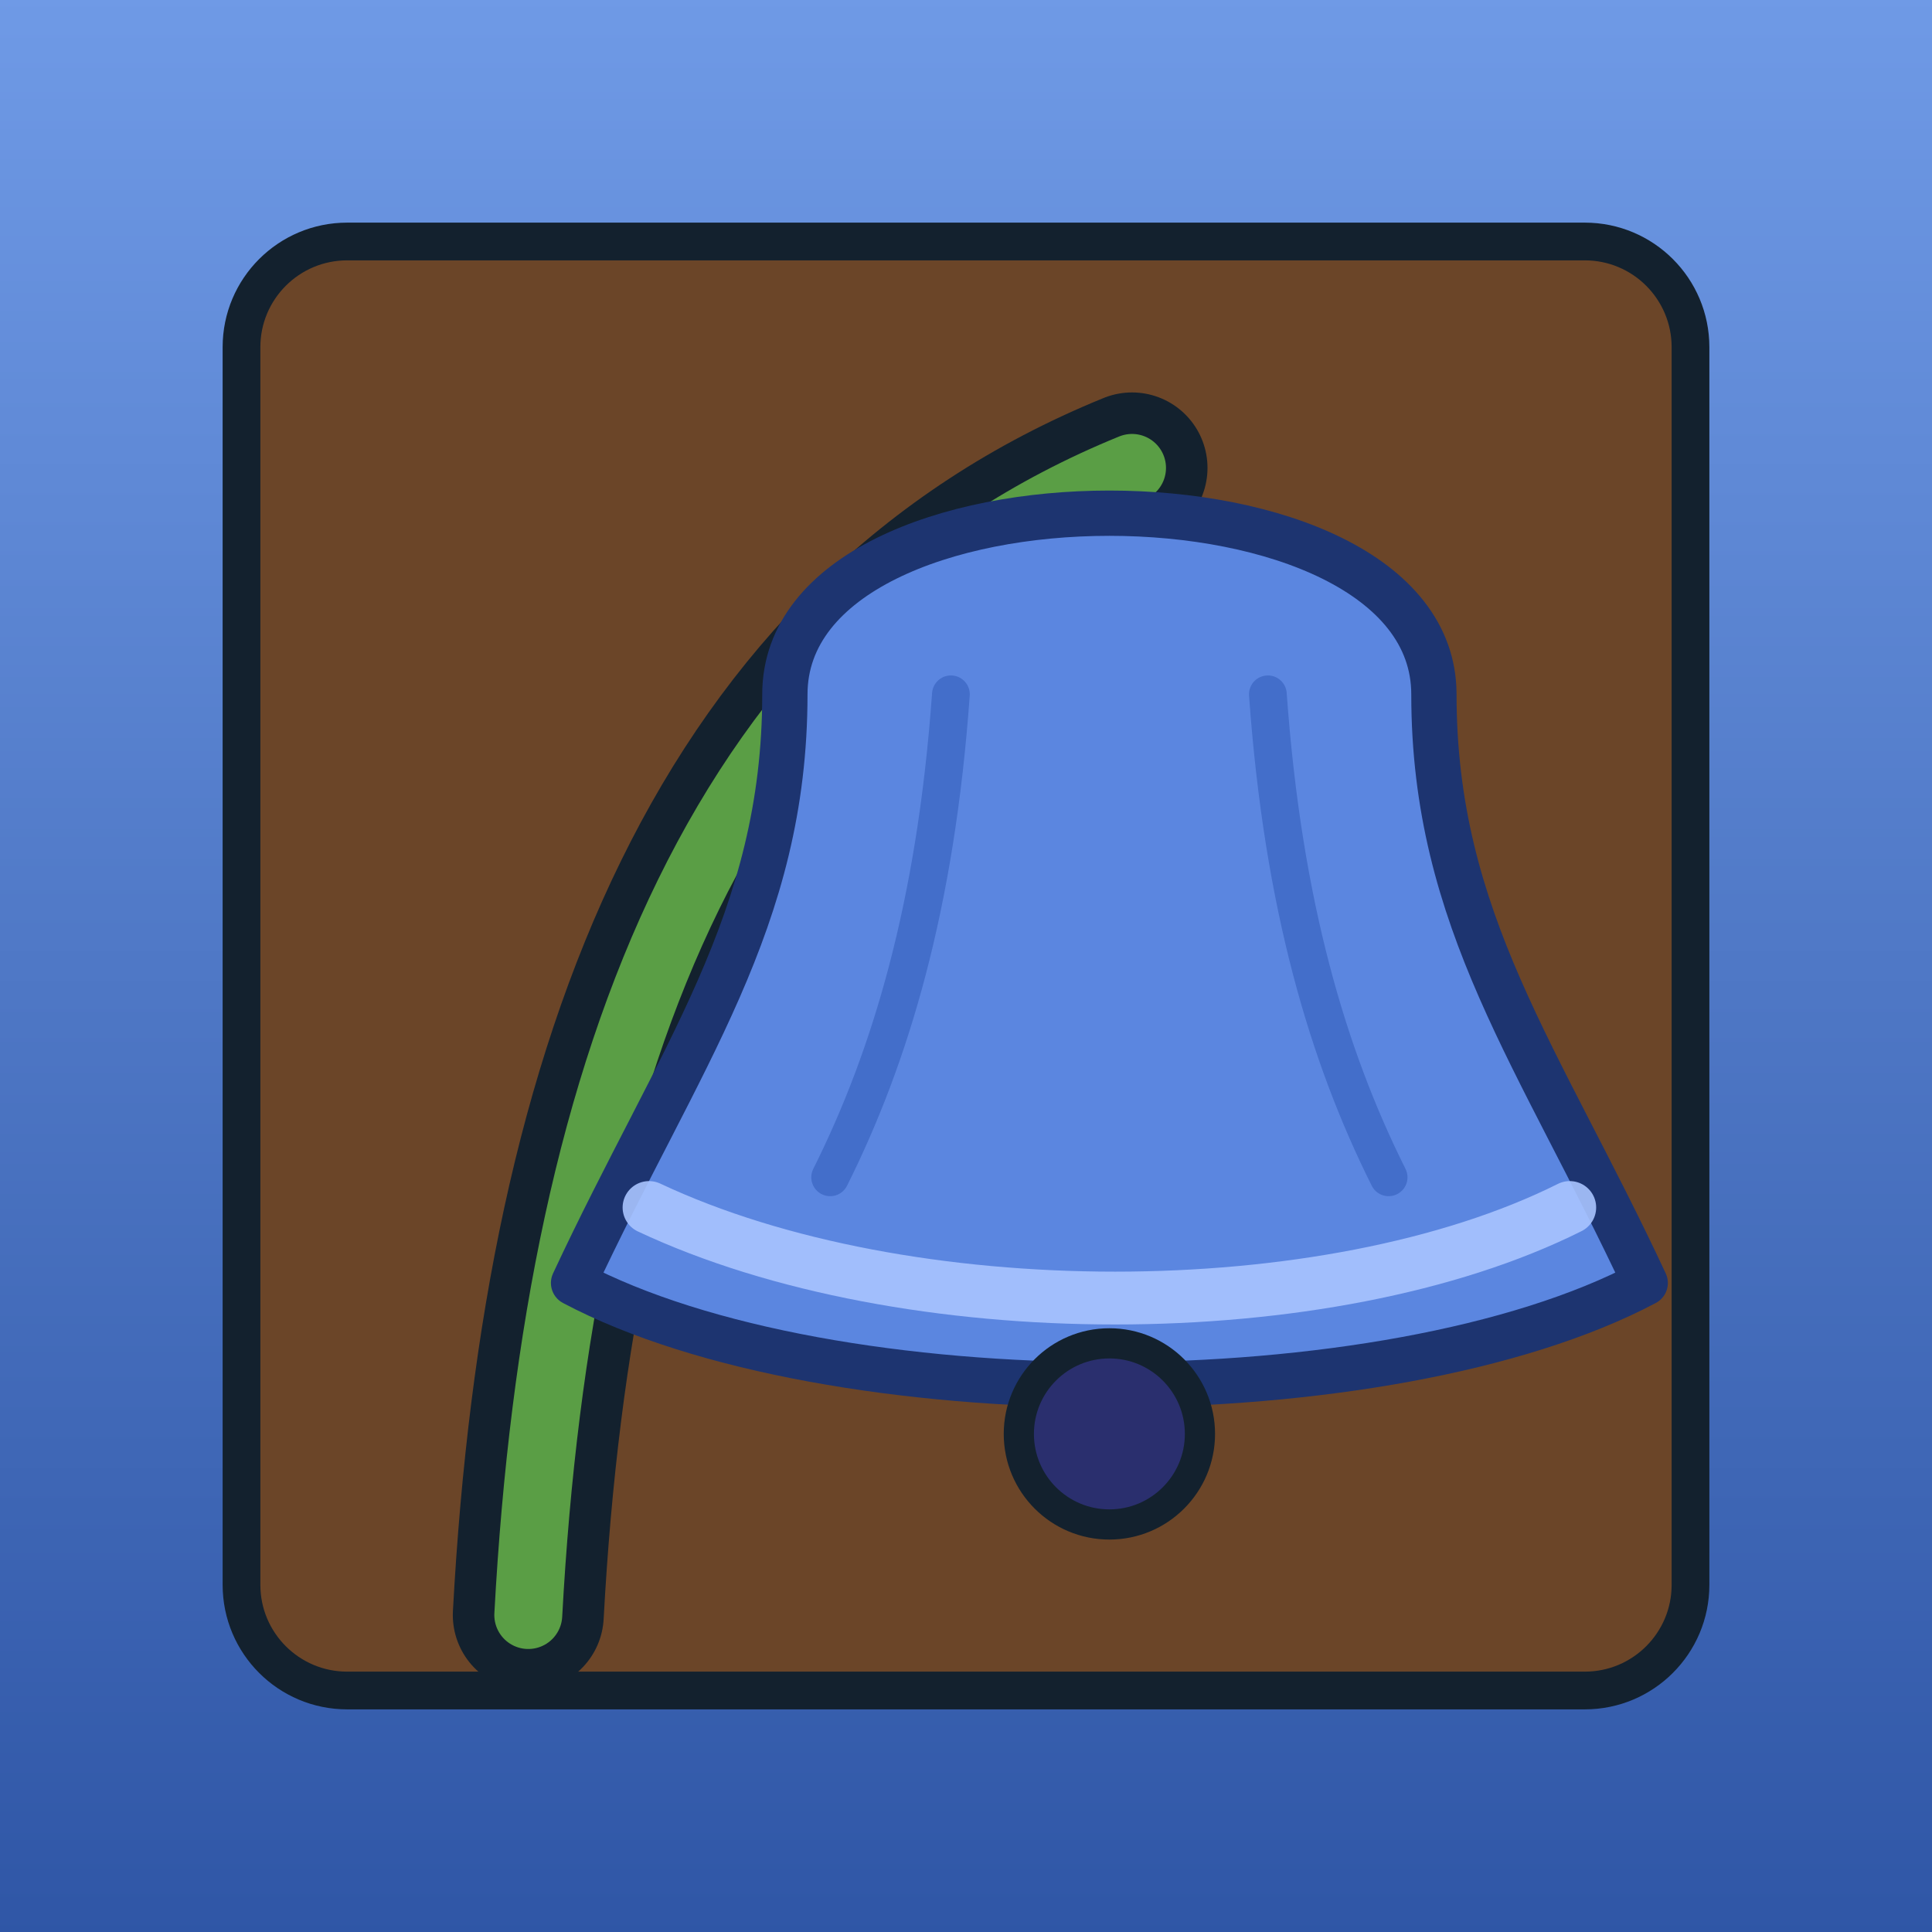
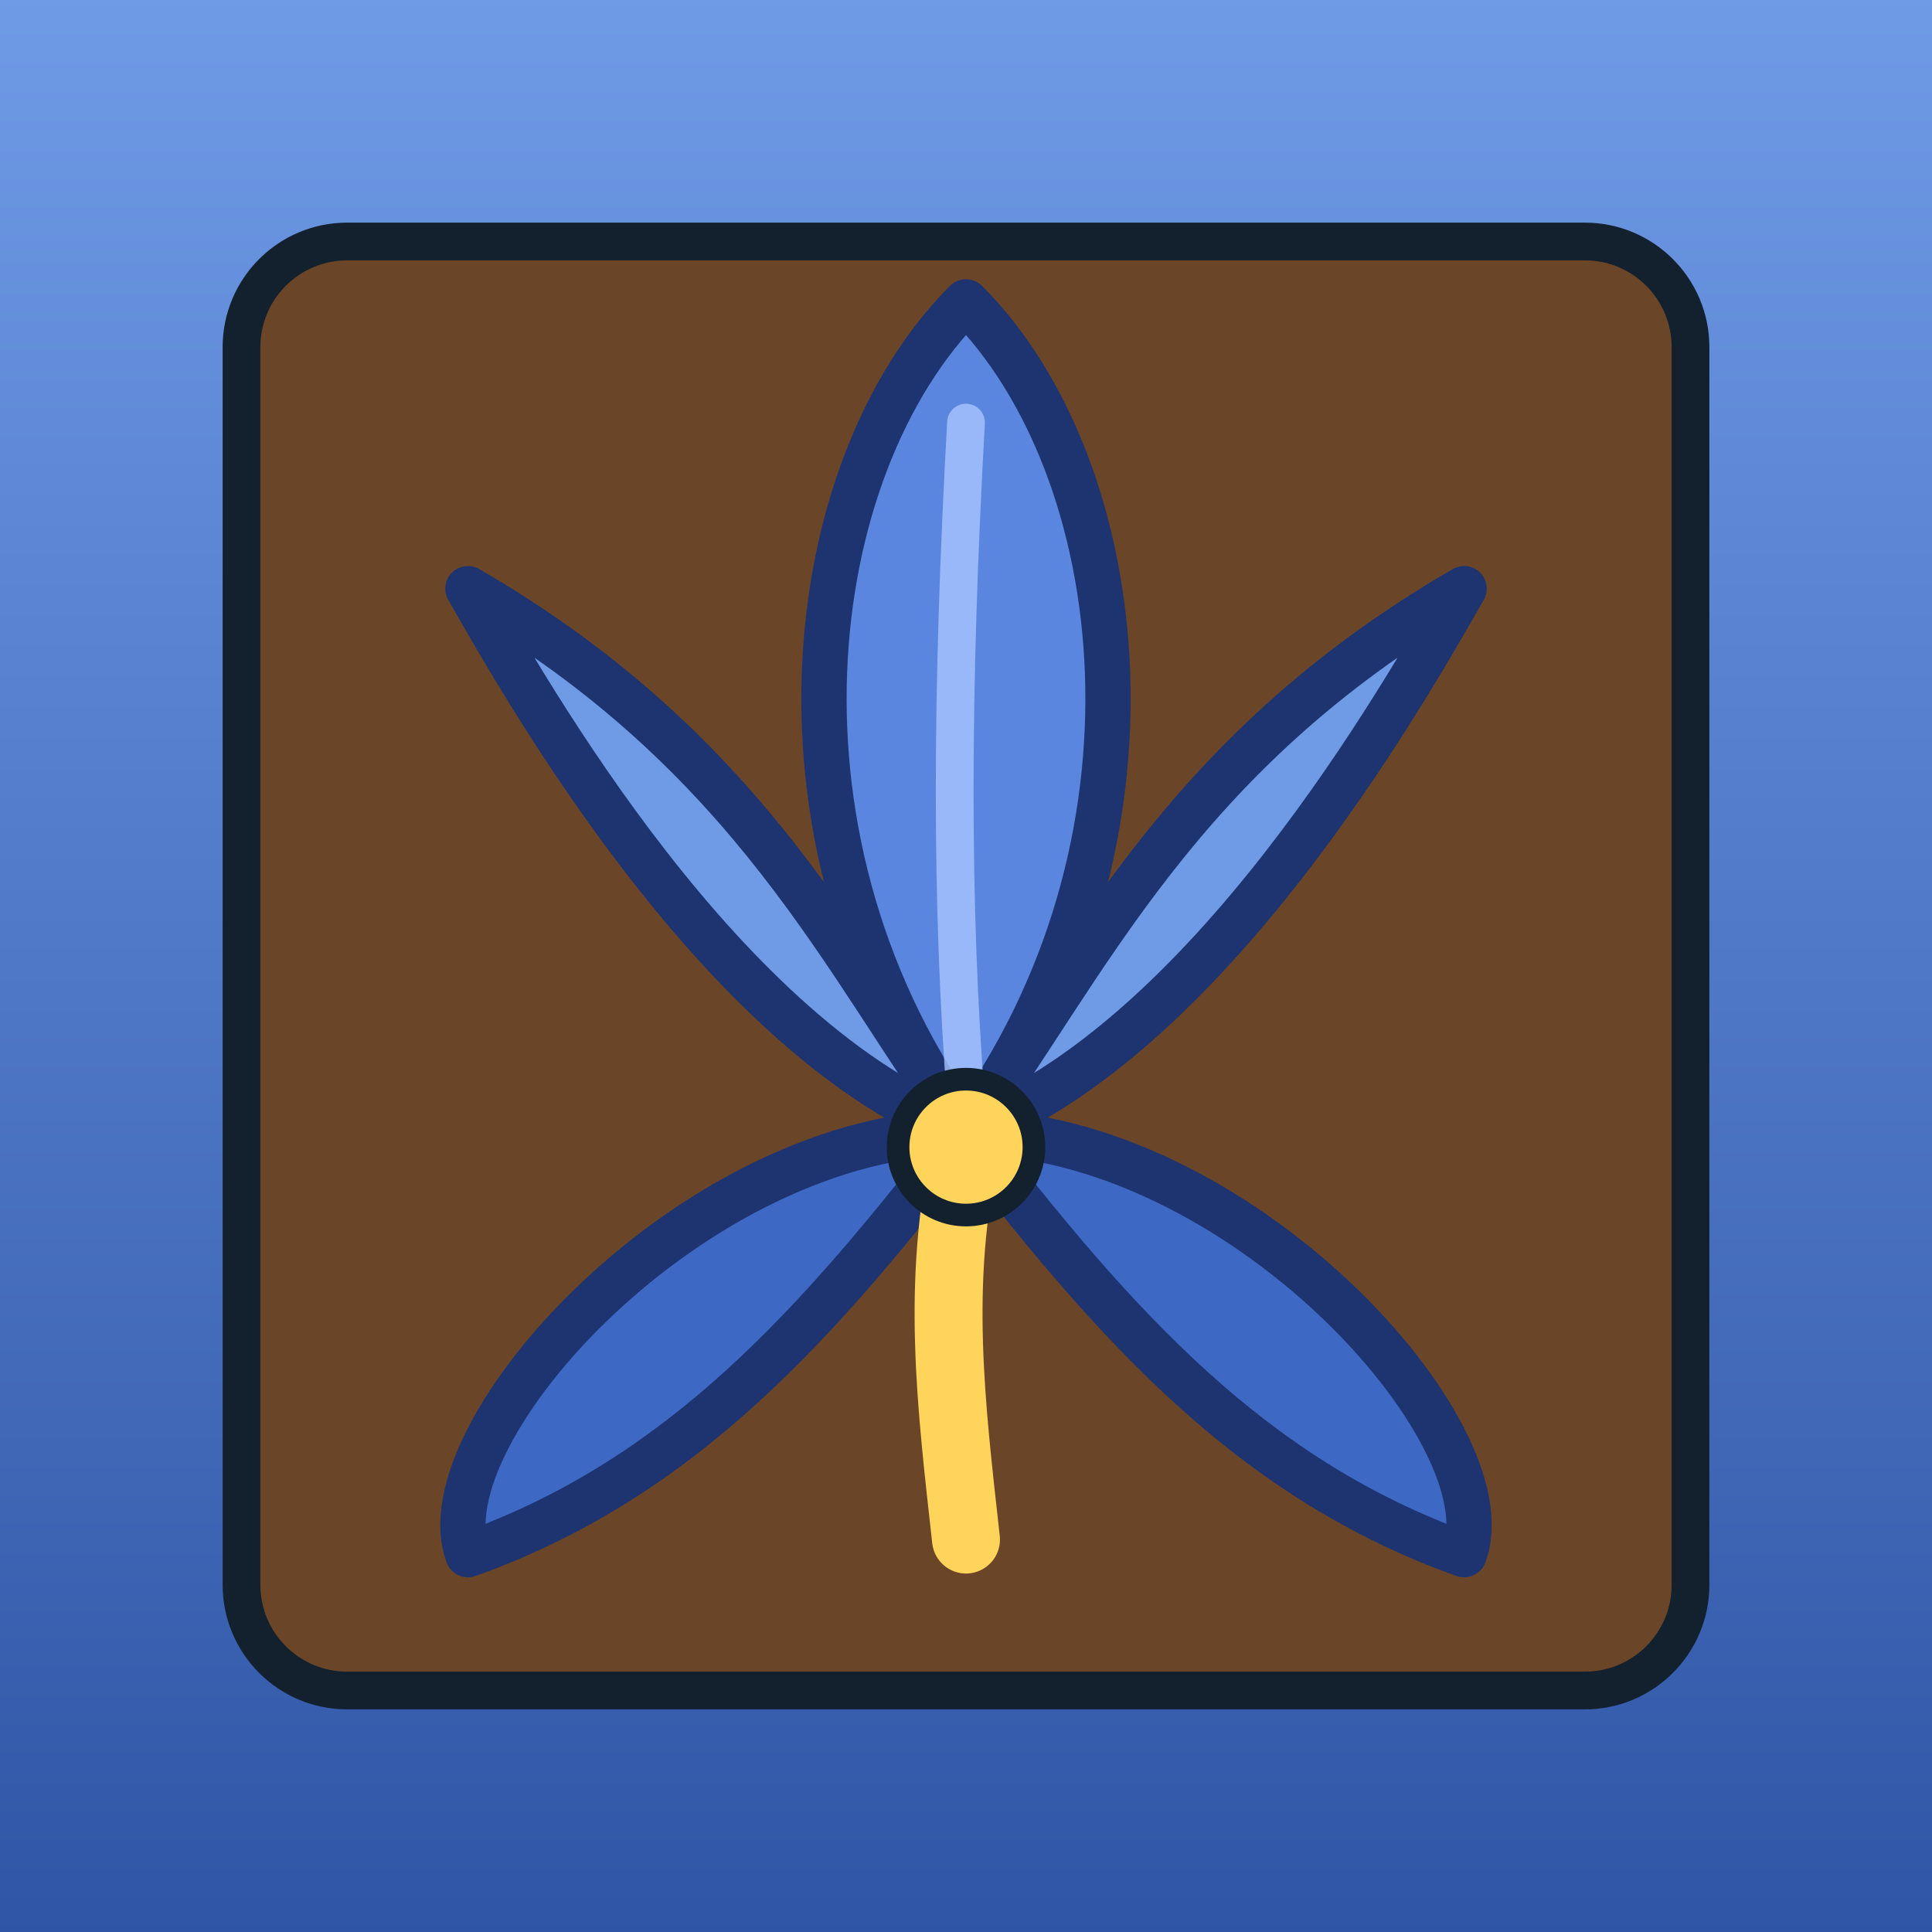
<svg xmlns="http://www.w3.org/2000/svg" viewBox="0 0 256 256" width="256" height="256">
  <defs>
    <linearGradient id="b" x1="0" y1="0" x2="0" y2="1">
      <stop offset="0" stop-color="#6f9ae6" />
      <stop offset="1" stop-color="#2f56a6" />
    </linearGradient>
    <clipPath id="c">
      <rect x="32" y="32" width="192" height="192" rx="14" />
    </clipPath>
  </defs>
  <rect x="0" y="0" width="256" height="256" fill="url(#b)" />
  <rect x="32" y="32" width="192" height="192" rx="14" fill="#6b4528" stroke="#13212e" stroke-width="5" />
  <g clip-path="url(#c)" stroke-linejoin="round" stroke-linecap="round">
-     <path d="M70 214 C74 140 96 84 150 62" fill="none" stroke="#13212e" stroke-width="20" />
-     <path d="M70 214 C74 140 96 84 150 62" fill="none" stroke="#5a9e45" stroke-width="9" />
-     <path d="M104 92 C104 60 190 60 190 92 C190 122 204 140 218 170 C184 188 110 188 76 170 C90 140 104 122 104 92 Z" fill="#5b86e0" stroke="#1d3470" stroke-width="6" />
-     <path d="M86 160 C120 176 176 176 208 160" fill="none" stroke="#a9c4ff" stroke-width="7" opacity="0.9" />
-     <path d="M126 92 C124 120 118 140 110 156 M168 92 C170 120 176 140 184 156" fill="none" stroke="#3d68c4" stroke-width="5" opacity="0.8" />
-     <circle cx="147" cy="190" r="12" fill="#2a2f6e" stroke="#13212e" stroke-width="4" />
+     <path d="M128 150 C92 150 56 190 62 206 C90 196 108 176 128 150 Z" fill="#3d68c4" stroke="#1d3470" stroke-width="6" />
+     <path d="M128 150 C164 150 200 190 194 206 C166 196 148 176 128 150 Z" fill="#3d68c4" stroke="#1d3470" stroke-width="6" />
+     <path d="M128 150 C96 138 70 92 62 78 C100 100 112 128 128 150 Z" fill="#6f9ae6" stroke="#1d3470" stroke-width="6" />
+     <path d="M128 150 C160 138 186 92 194 78 C156 100 144 128 128 150 Z" fill="#6f9ae6" stroke="#1d3470" stroke-width="6" />
+     <path d="M128 150 C100 112 106 62 128 40 C150 62 156 112 128 150 Z" fill="#5b86e0" stroke="#1d3470" stroke-width="6" />
+     <path d="M128 152 C124 170 126 186 128 204" fill="none" stroke="#ffd45a" stroke-width="9" stroke-linecap="round" />
+     <path d="M128 56 C126 92 126 120 128 146" fill="none" stroke="#a9c4ff" stroke-width="5" opacity="0.8" />
+     <circle cx="128" cy="152" r="9" fill="#ffd45a" stroke="#13212e" stroke-width="3" />
  </g>
</svg>
